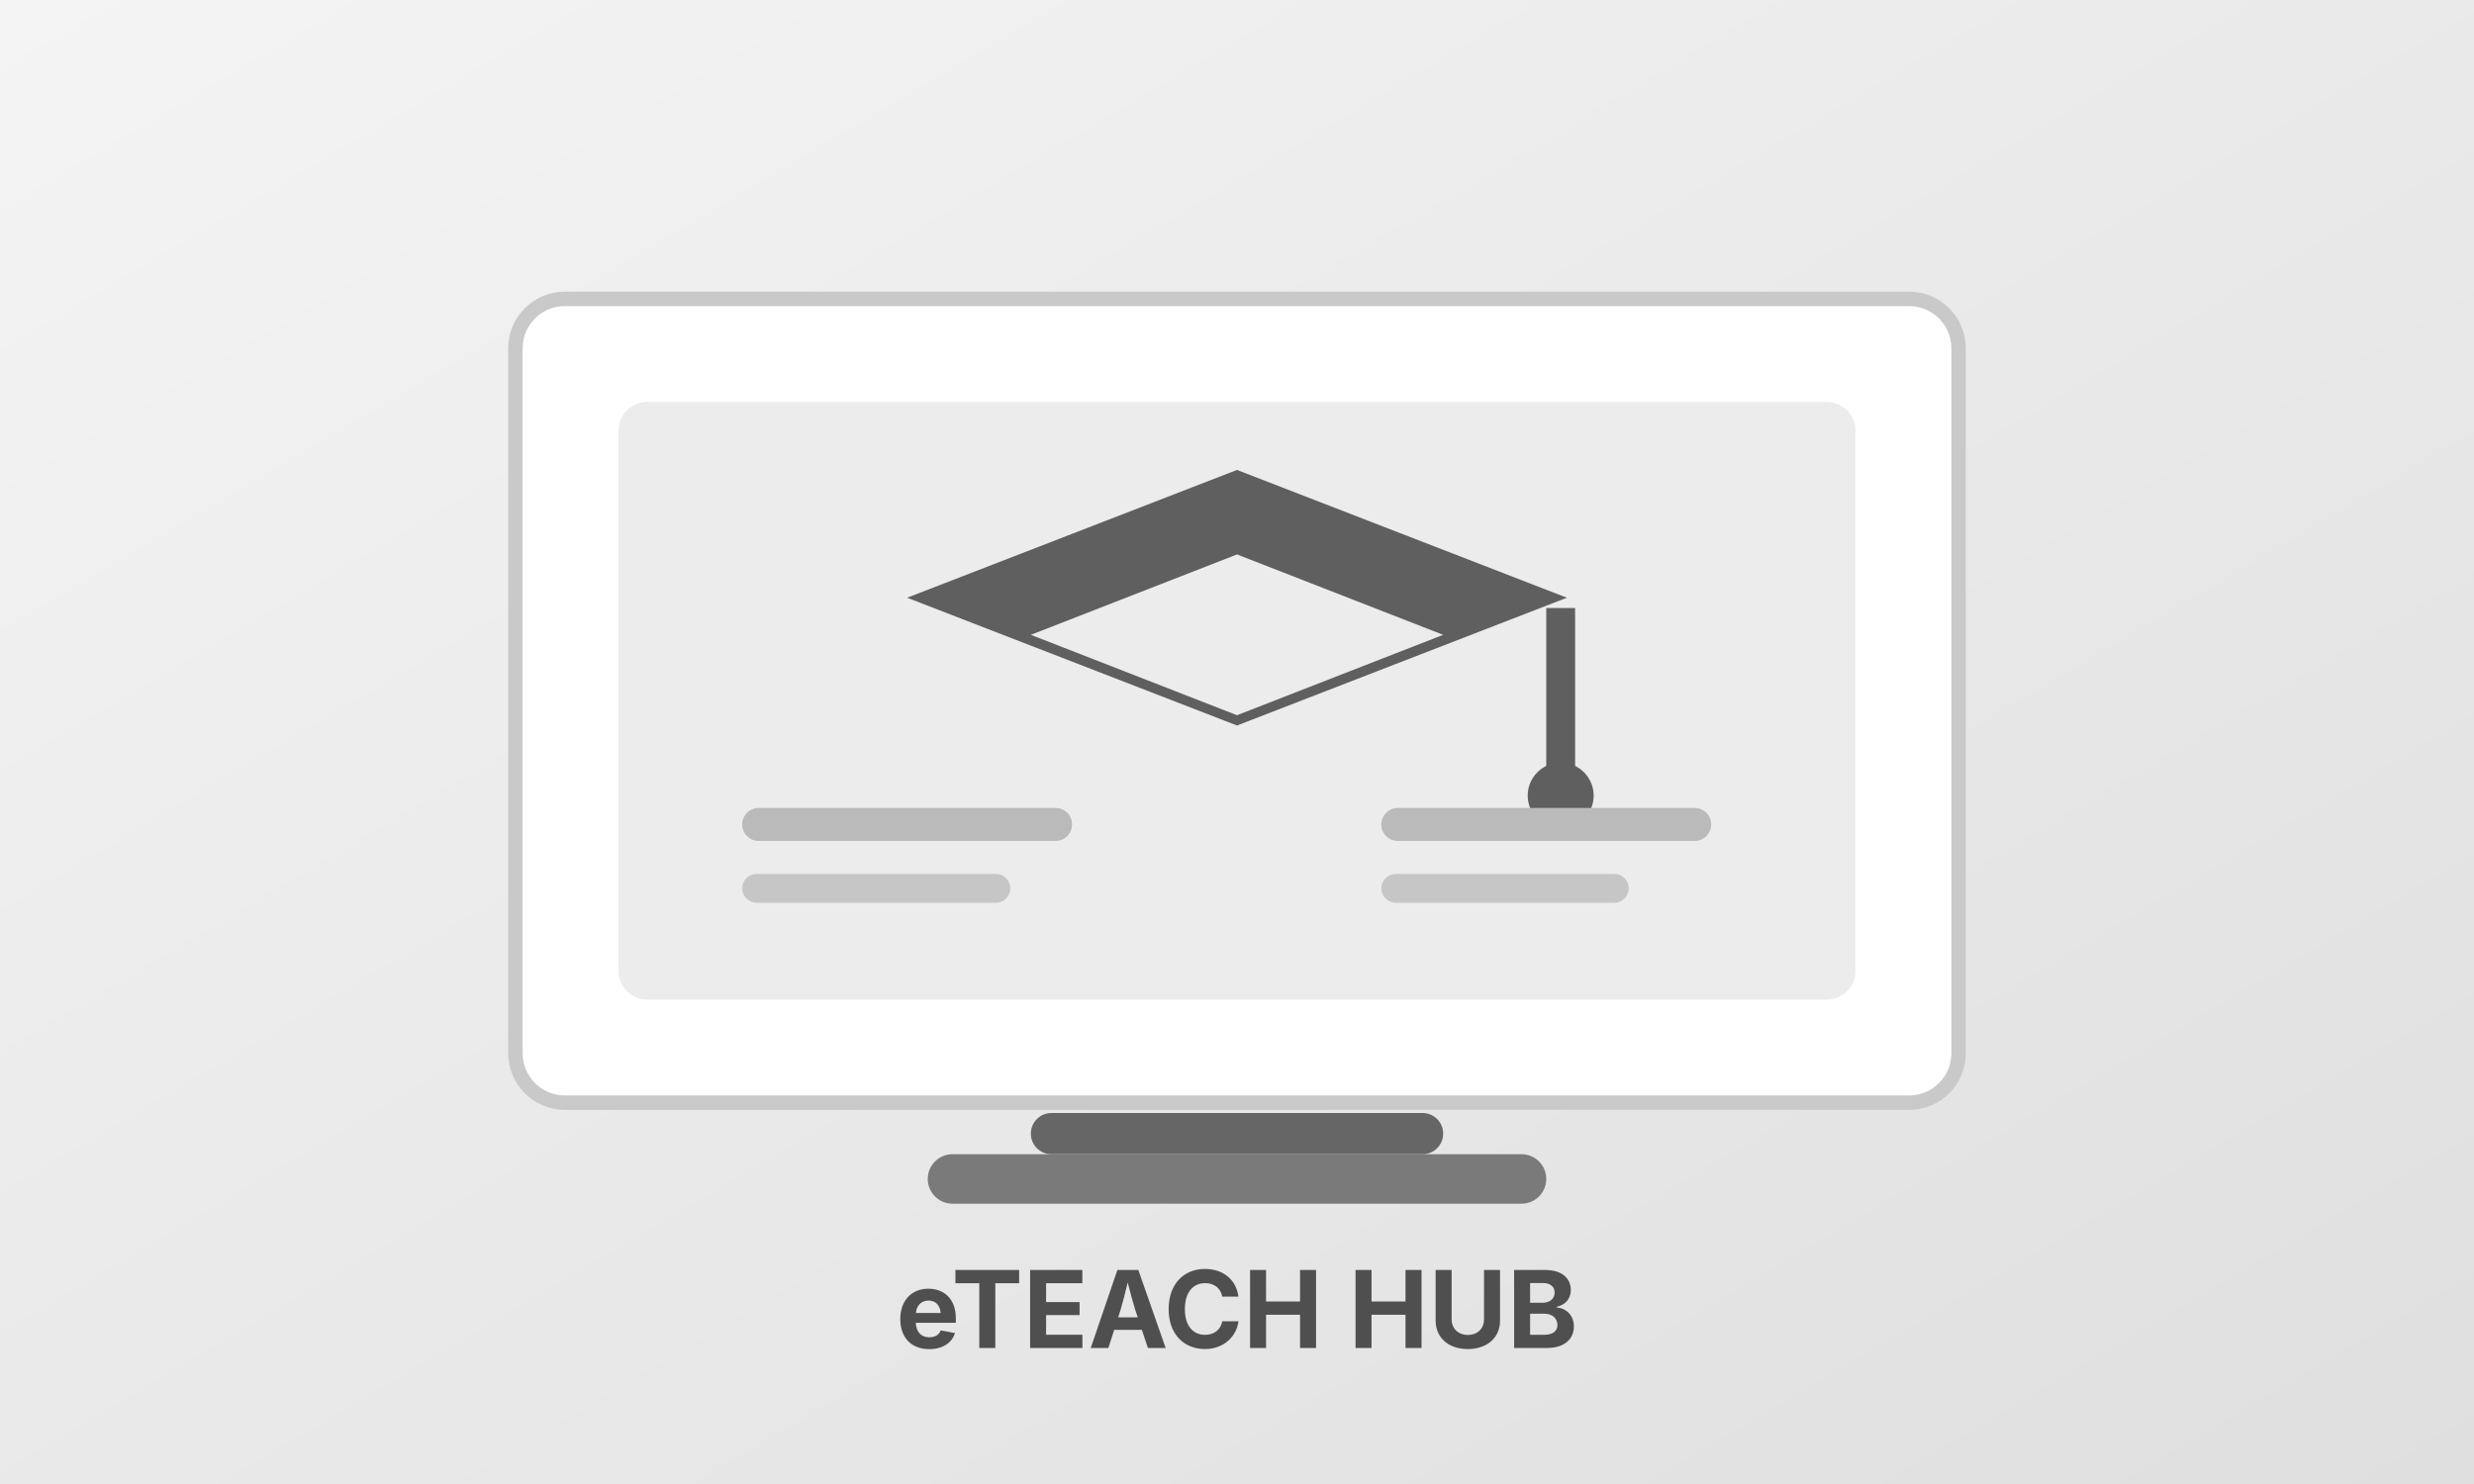
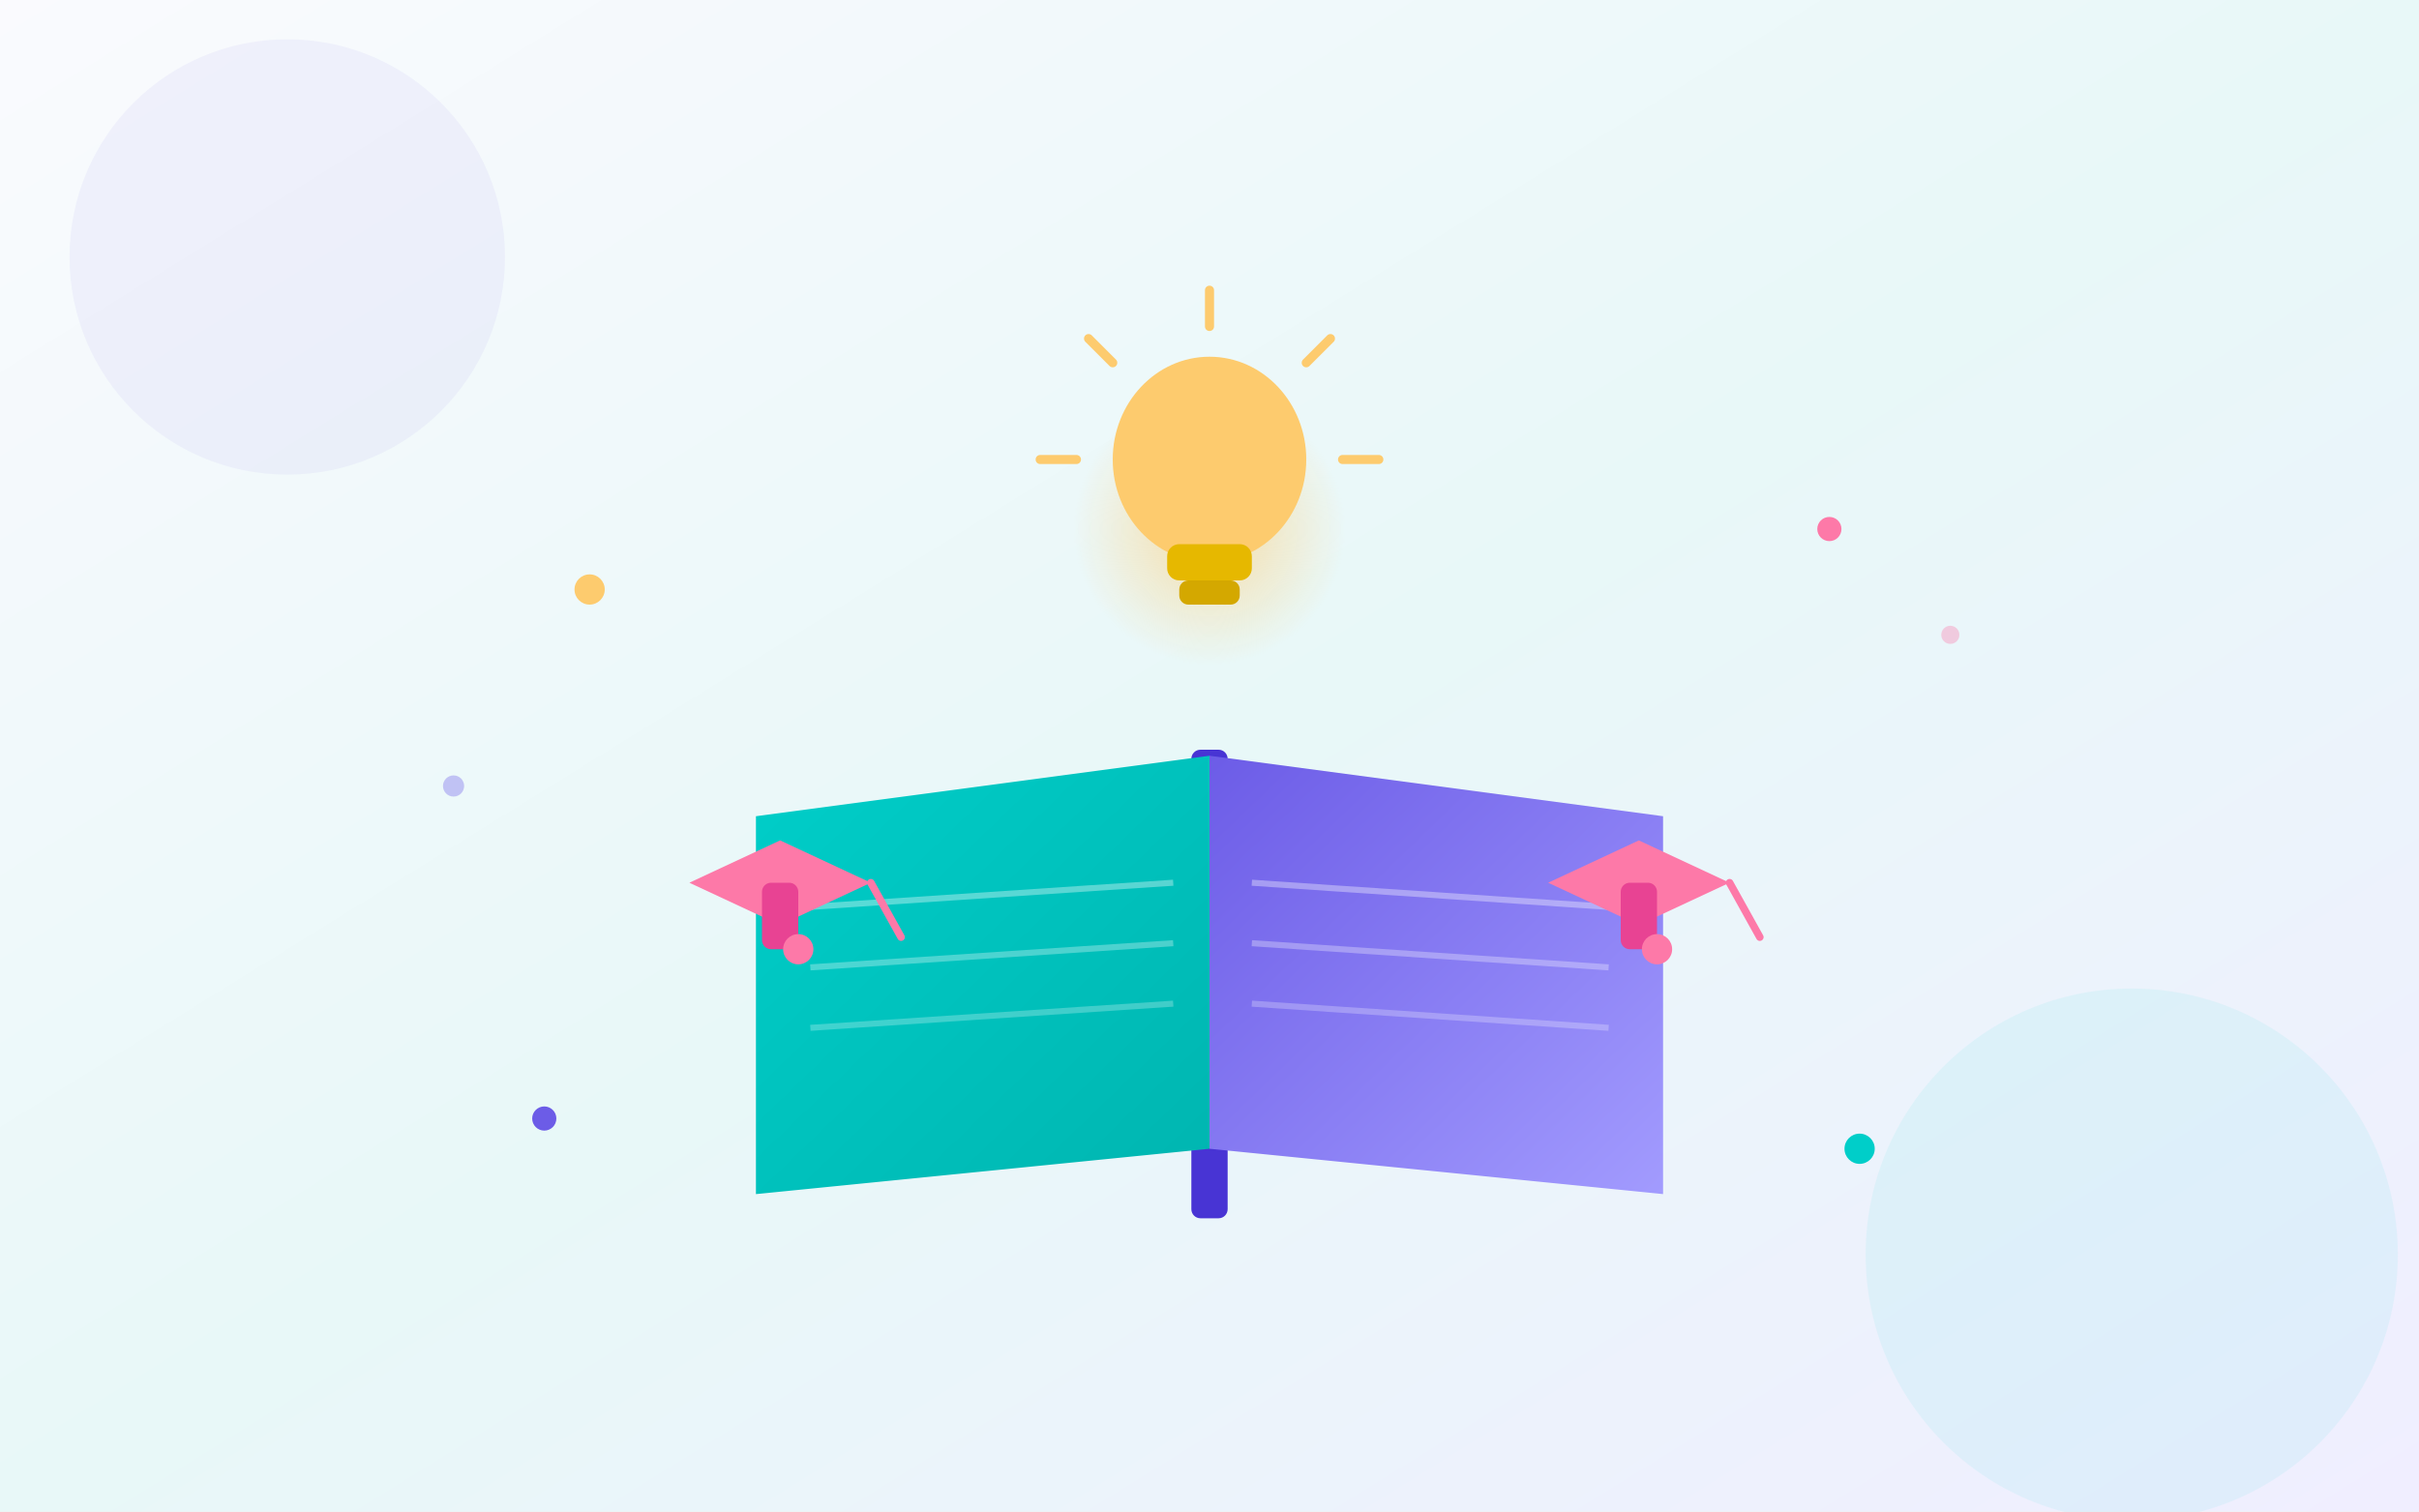
- <svg xmlns="http://www.w3.org/2000/svg" viewBox="0 0 1200 720" role="img" aria-labelledby="title desc">
+ <svg xmlns="http://www.w3.org/2000/svg" viewBox="0 0 800 500" role="img" aria-labelledby="et-title et-desc">
  <defs>
-     <linearGradient id="bg" x1="0" y1="0" x2="1" y2="1">
-       <stop offset="0%" stop-color="#f4f4f4" />
-       <stop offset="100%" stop-color="#dfdfdf" />
+     <linearGradient id="et-bg" x1="0%" y1="0%" x2="100%" y2="100%">
+       <stop offset="0%" stop-color="#fafafe" />
+       <stop offset="50%" stop-color="#e8f8f8" />
+       <stop offset="100%" stop-color="#f0eeff" />
    </linearGradient>
+     <linearGradient id="et-book-l" x1="0%" y1="0%" x2="100%" y2="100%">
+       <stop offset="0%" stop-color="#00cec9" />
+       <stop offset="100%" stop-color="#00b5b0" />
+     </linearGradient>
+     <linearGradient id="et-book-r" x1="0%" y1="0%" x2="100%" y2="100%">
+       <stop offset="0%" stop-color="#6c5ce7" />
+       <stop offset="100%" stop-color="#a29bfe" />
+     </linearGradient>
+     <radialGradient id="et-glow" cx="50%" cy="50%">
+       <stop offset="0%" stop-color="#fdcb6e" stop-opacity=".6" />
+       <stop offset="100%" stop-color="#fdcb6e" stop-opacity="0" />
+     </radialGradient>
  </defs>
-   <rect width="1200" height="720" fill="url(#bg)" />
-   <rect x="250" y="145" width="700" height="390" rx="24" fill="#ffffff" stroke="#c9c9c9" stroke-width="7" />
-   <rect x="300" y="195" width="600" height="290" rx="14" fill="#ececec" />
-   <rect x="500" y="540" width="200" height="20" rx="10" fill="#666" />
-   <rect x="450" y="560" width="300" height="24" rx="12" fill="#7a7a7a" />
-   <polygon points="600,228 760,290 600,352 440,290" fill="#5f5f5f" />
-   <polygon points="600,269 700,308 600,347 500,308" fill="#ececec" />
-   <rect x="750" y="295" width="14" height="80" fill="#5f5f5f" />
-   <circle cx="757" cy="386" r="16" fill="#5f5f5f" />
-   <rect x="360" y="392" width="160" height="16" rx="8" fill="#bababa" />
-   <rect x="360" y="424" width="130" height="14" rx="7" fill="#c6c6c6" />
-   <rect x="670" y="392" width="160" height="16" rx="8" fill="#bababa" />
-   <rect x="670" y="424" width="120" height="14" rx="7" fill="#c6c6c6" />
-   <text x="600" y="654" text-anchor="middle" font-family="Inter, Arial, sans-serif" font-size="52" font-weight="700" fill="#4f4f4f">eTEACH HUB</text>
+   <style>
+     @keyframes et-glow {
+       0%,100%{opacity:.4;r:38} 50%{opacity:.9;r:52}
+     }
+     @keyframes et-float1 {
+       0%,100%{transform:translateY(0)} 50%{transform:translateY(-10px)}
+     }
+     @keyframes et-float2 {
+       0%,100%{transform:translateY(0)} 50%{transform:translateY(-8px)}
+     }
+     @keyframes et-flutter {
+       0%,100%{transform:skewX(0deg)} 50%{transform:skewX(2deg)}
+     }
+     @keyframes et-pulse {
+       0%,100%{opacity:.4;transform:scale(1)} 50%{opacity:1;transform:scale(1.3)}
+     }
+     .et-glow{animation:et-glow 2.5s ease-in-out infinite}
+     .et-bulb{animation:et-float1 3s ease-in-out infinite;transform-origin:400px 165px}
+     .et-book{animation:et-flutter 4s ease-in-out infinite;transform-origin:400px 320px}
+     .et-cap1{animation:et-float1 3.2s ease-in-out infinite;transform-origin:258px 292px}
+     .et-cap2{animation:et-float2 2.8s ease-in-out .4s infinite;transform-origin:542px 292px}
+     .et-sp{animation:et-pulse 2s ease-in-out infinite}
+   </style>
+   <rect width="800" height="500" fill="url(#et-bg)" />
+   <circle cx="95" cy="85" r="72" fill="rgba(108,92,231,.06)" />
+   <circle cx="705" cy="415" r="88" fill="rgba(0,206,201,.07)" />
+   <circle class="et-glow" cx="400" cy="175" r="45" fill="url(#et-glow)" />
+   <g class="et-bulb">
+     <ellipse cx="400" cy="152" rx="32" ry="34" fill="#fdcb6e" />
+     <rect x="386" y="180" width="28" height="12" rx="4" fill="#e6b800" />
+     <rect x="390" y="192" width="20" height="8" rx="3" fill="#d4a800" />
+     <line x1="400" y1="108" x2="400" y2="96" stroke="#fdcb6e" stroke-width="3" stroke-linecap="round" />
+     <line x1="432" y1="120" x2="440" y2="112" stroke="#fdcb6e" stroke-width="3" stroke-linecap="round" />
+     <line x1="368" y1="120" x2="360" y2="112" stroke="#fdcb6e" stroke-width="3" stroke-linecap="round" />
+     <line x1="444" y1="152" x2="456" y2="152" stroke="#fdcb6e" stroke-width="3" stroke-linecap="round" />
+     <line x1="356" y1="152" x2="344" y2="152" stroke="#fdcb6e" stroke-width="3" stroke-linecap="round" />
+   </g>
+   <g class="et-book">
+     <rect x="394" y="248" width="12" height="155" rx="3" fill="#4834d4" />
+     <path d="M400 250 L250 270 L250 395 L400 380 Z" fill="url(#et-book-l)" rx="6" />
+     <path d="M400 250 L550 270 L550 395 L400 380 Z" fill="url(#et-book-r)" rx="6" />
+     <line x1="268" y1="300" x2="388" y2="292" stroke="rgba(255,255,255,.35)" stroke-width="2" />
+     <line x1="268" y1="320" x2="388" y2="312" stroke="rgba(255,255,255,.3)" stroke-width="2" />
+     <line x1="268" y1="340" x2="388" y2="332" stroke="rgba(255,255,255,.25)" stroke-width="2" />
+     <line x1="414" y1="292" x2="532" y2="300" stroke="rgba(255,255,255,.35)" stroke-width="2" />
+     <line x1="414" y1="312" x2="532" y2="320" stroke="rgba(255,255,255,.3)" stroke-width="2" />
+     <line x1="414" y1="332" x2="532" y2="340" stroke="rgba(255,255,255,.25)" stroke-width="2" />
+   </g>
+   <g class="et-cap1">
+     <polygon points="228,292 258,278 288,292 258,306" fill="#fd79a8" />
+     <rect x="252" y="292" width="12" height="22" rx="3" fill="#e84393" />
+     <circle cx="264" cy="314" r="5" fill="#fd79a8" />
+     <line x1="288" y1="292" x2="298" y2="310" stroke="#fd79a8" stroke-width="2.5" stroke-linecap="round" />
+   </g>
+   <g class="et-cap2">
+     <polygon points="512,292 542,278 572,292 542,306" fill="#fd79a8" />
+     <rect x="536" y="292" width="12" height="22" rx="3" fill="#e84393" />
+     <circle cx="548" cy="314" r="5" fill="#fd79a8" />
+     <line x1="572" y1="292" x2="582" y2="310" stroke="#fd79a8" stroke-width="2.5" stroke-linecap="round" />
+   </g>
+   <circle class="et-sp" cx="195" cy="195" r="5" fill="#fdcb6e" />
+   <circle class="et-sp" cx="605" cy="175" r="4" fill="#fd79a8" style="animation-delay:.5s" />
+   <circle class="et-sp" cx="180" cy="370" r="4" fill="#6c5ce7" style="animation-delay:1s" />
+   <circle class="et-sp" cx="615" cy="380" r="5" fill="#00cec9" style="animation-delay:1.5s" />
+   <circle cx="150" cy="260" r="3.5" fill="#6c5ce7" opacity=".35" />
+   <circle cx="645" cy="210" r="3" fill="#fd79a8" opacity=".35" />
</svg>
